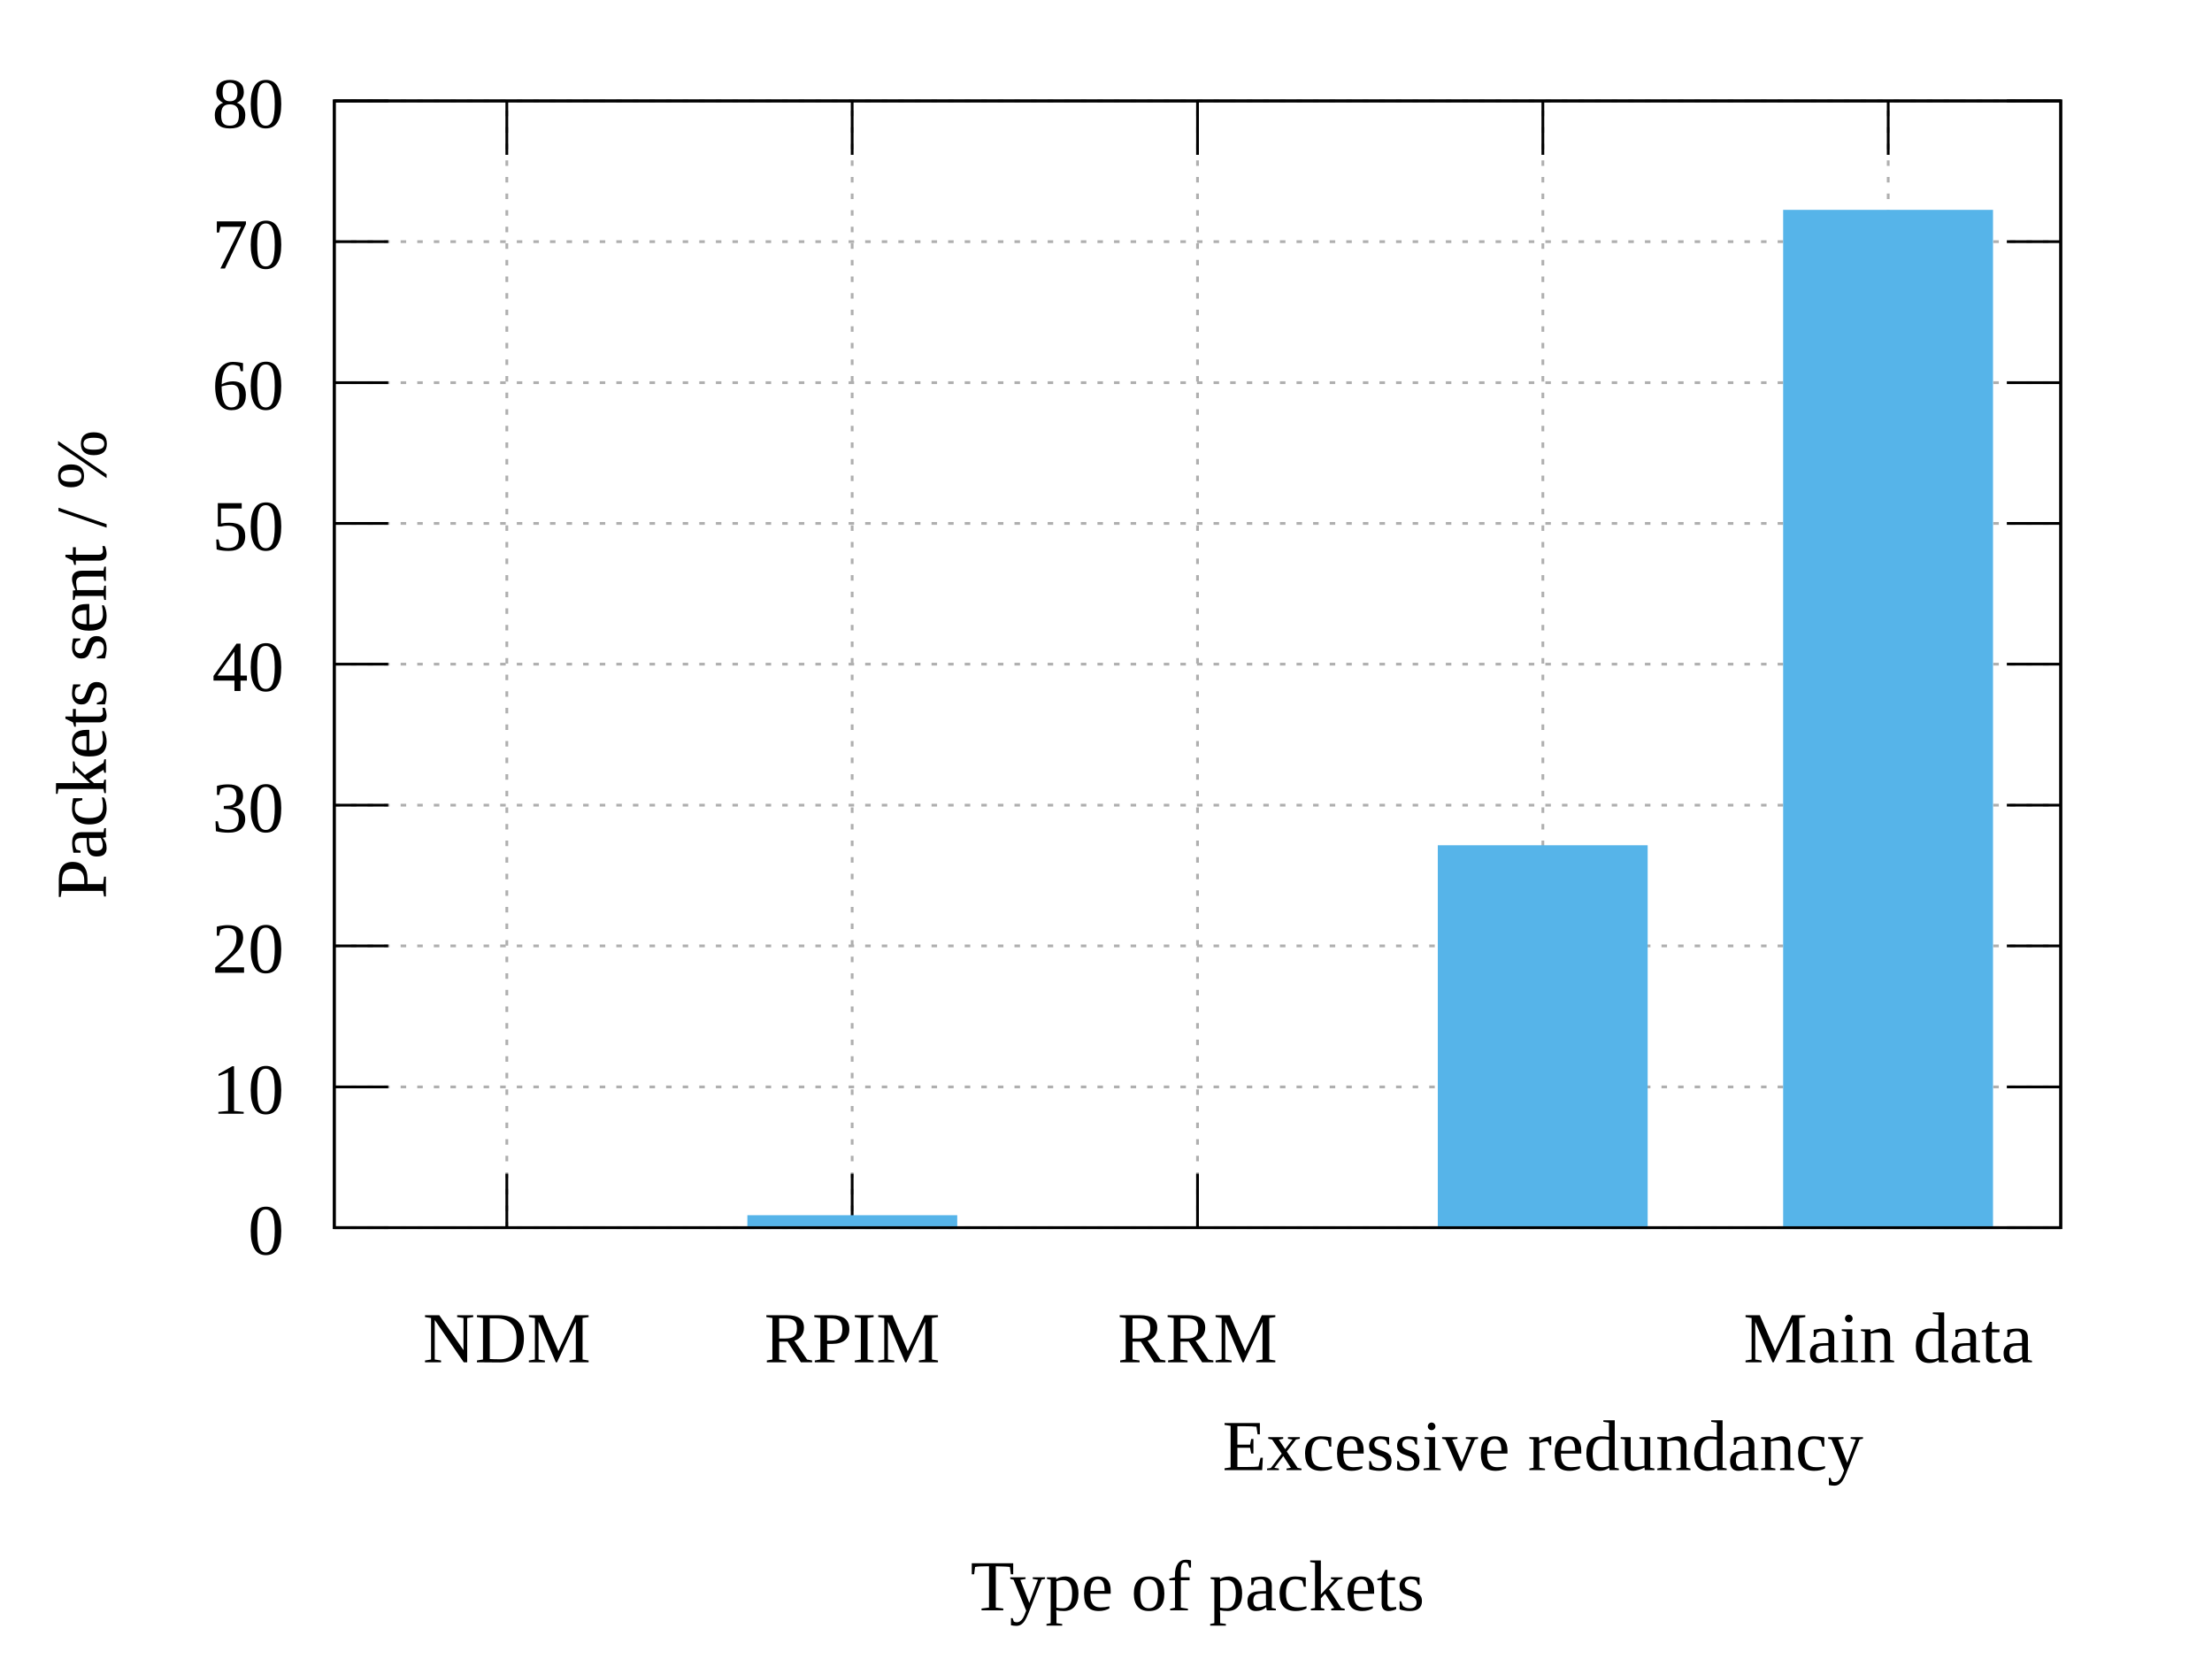
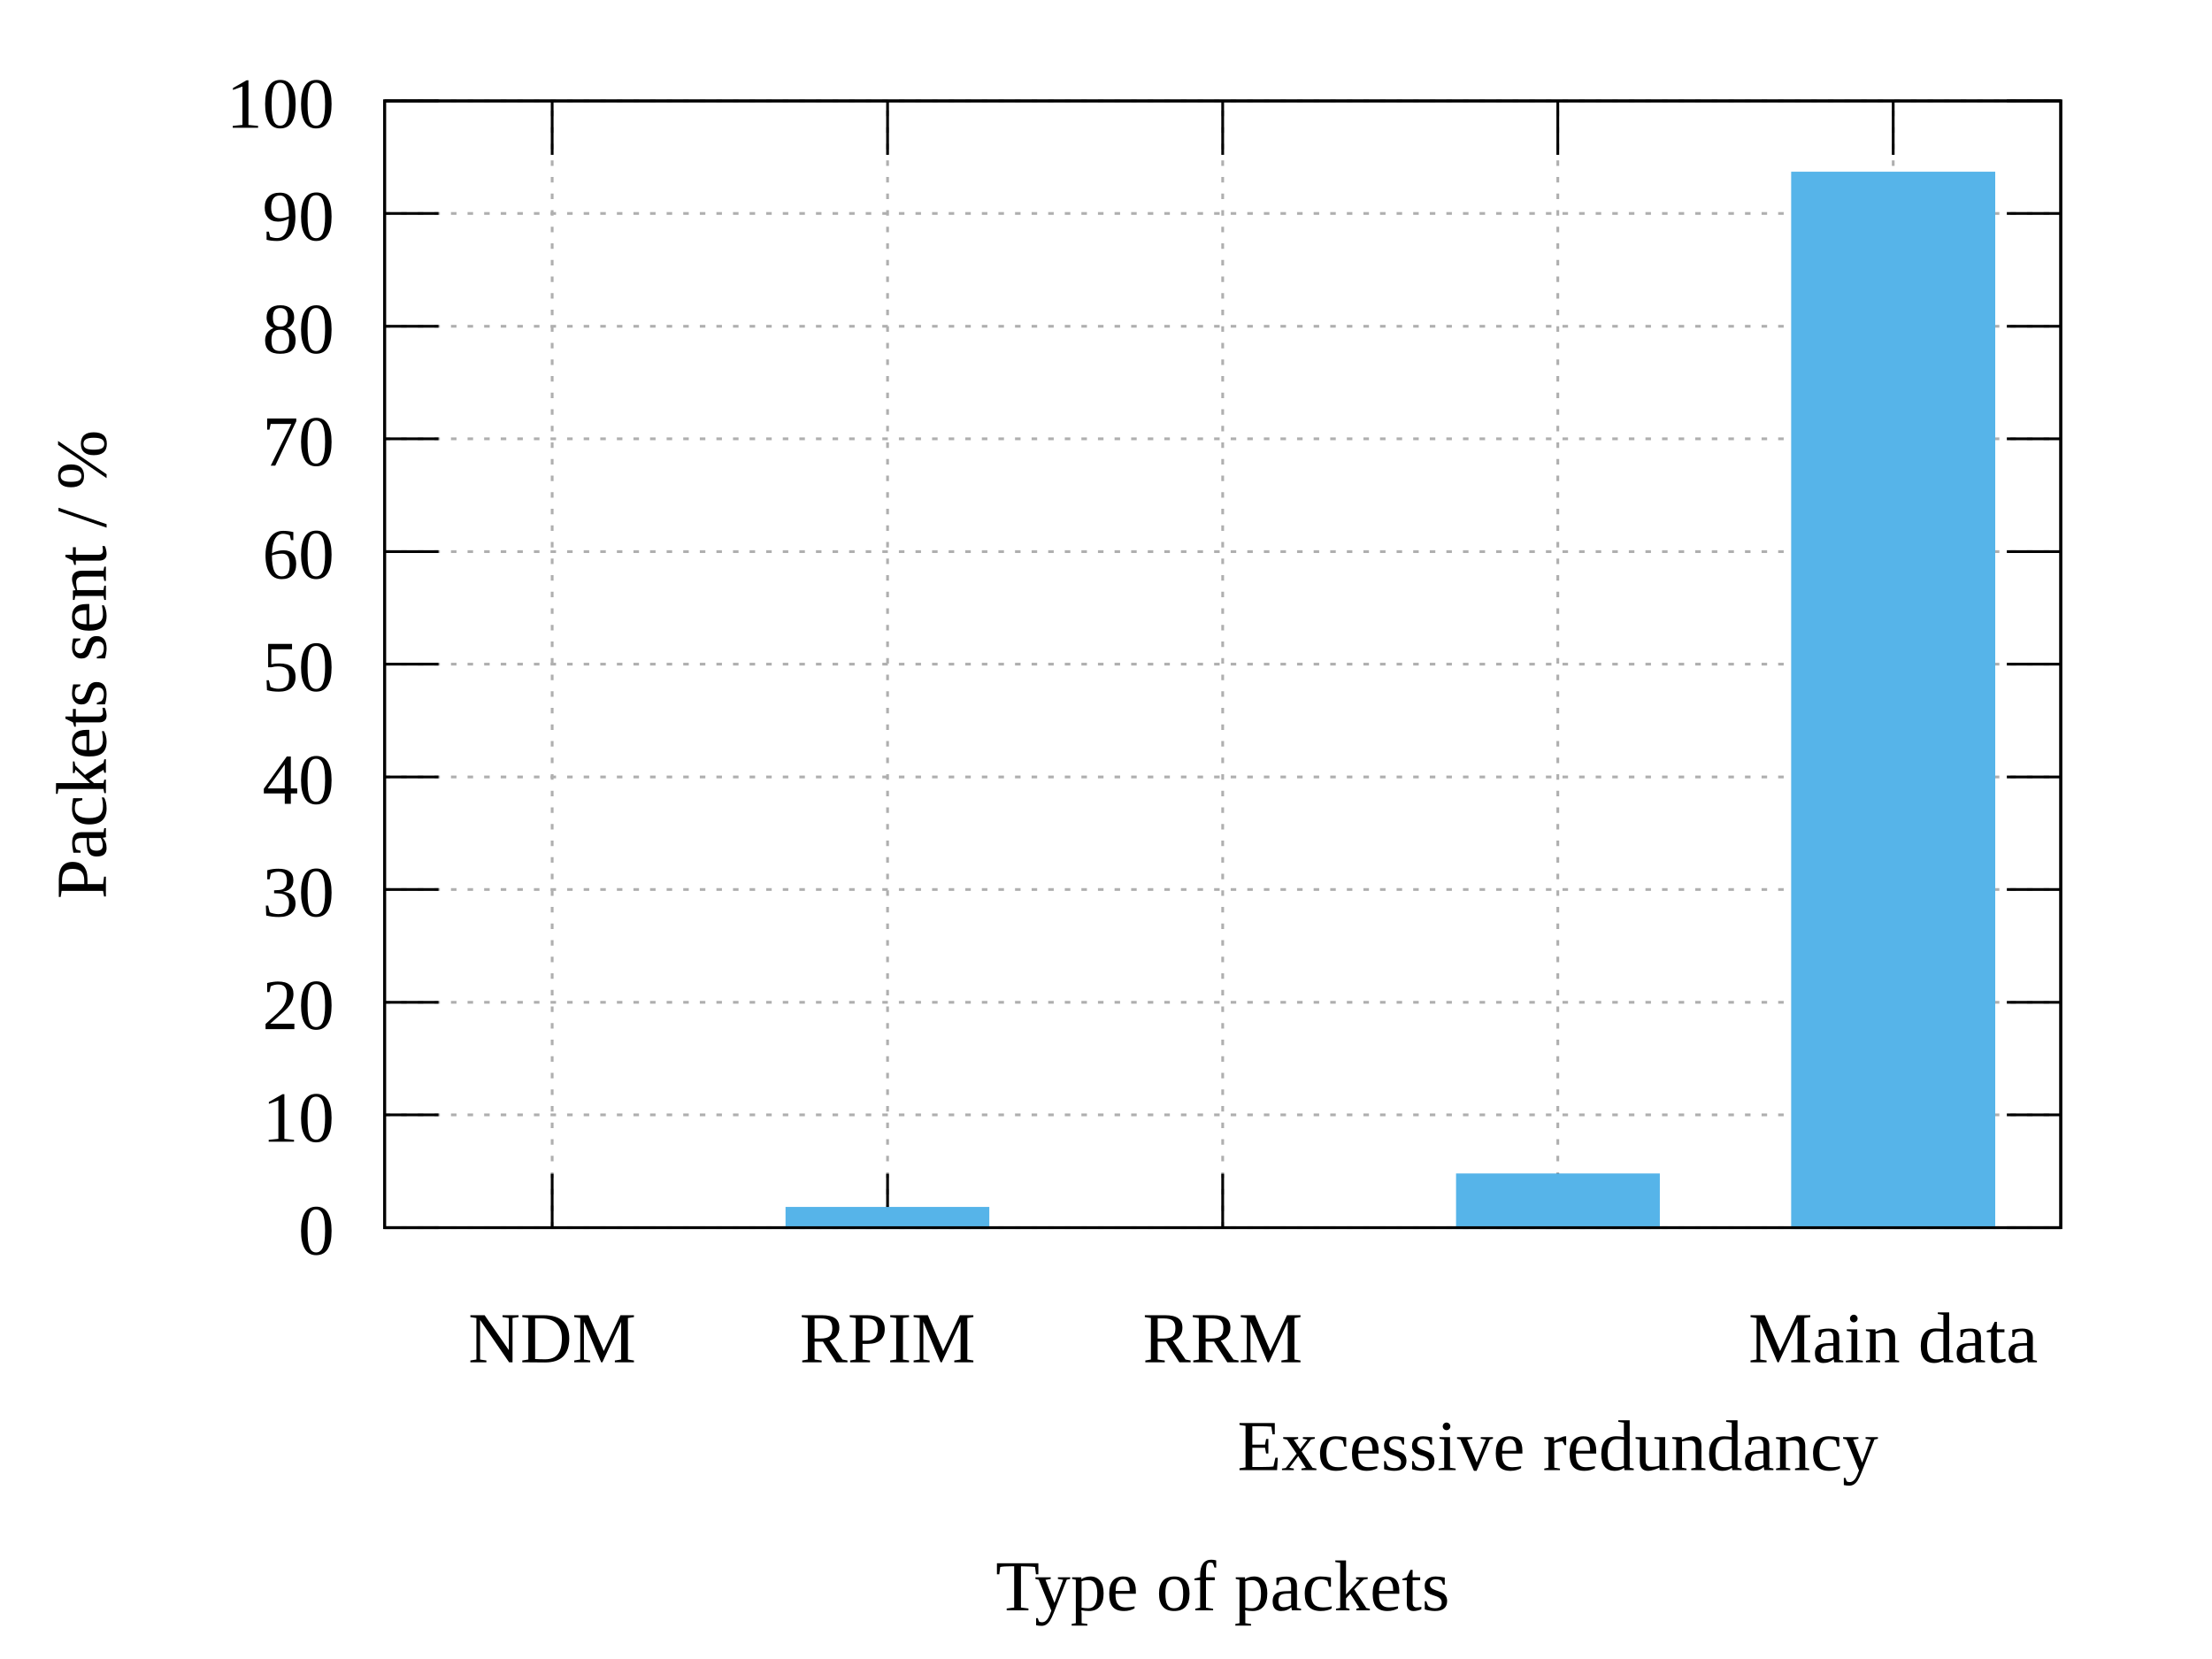
<svg xmlns="http://www.w3.org/2000/svg" xmlns:xlink="http://www.w3.org/1999/xlink" width="800" height="600" viewBox="0 0 800 600">
  <g id="gnuplot_canvas">
    <rect x="0" y="0" width="800" height="600" fill="none" />
    <defs>
      <circle id="gpDot" r="0.5" stroke-width="0.5" />
      <path id="gpPt0" stroke-width="0.103" stroke="currentColor" d="M-1,0 h2 M0,-1 v2" />
      <path id="gpPt1" stroke-width="0.103" stroke="currentColor" d="M-1,-1 L1,1 M1,-1 L-1,1" />
      <path id="gpPt2" stroke-width="0.103" stroke="currentColor" d="M-1,0 L1,0 M0,-1 L0,1 M-1,-1 L1,1 M-1,1 L1,-1" />
      <rect id="gpPt3" stroke-width="0.103" stroke="currentColor" x="-1" y="-1" width="2" height="2" />
      <rect id="gpPt4" stroke-width="0.103" stroke="currentColor" fill="currentColor" x="-1" y="-1" width="2" height="2" />
      <circle id="gpPt5" stroke-width="0.103" stroke="currentColor" cx="0" cy="0" r="1" />
      <use xlink:href="#gpPt5" id="gpPt6" fill="currentColor" stroke="none" />
      <path id="gpPt7" stroke-width="0.103" stroke="currentColor" d="M0,-1.33 L-1.33,0.67 L1.33,0.67 z" />
      <use xlink:href="#gpPt7" id="gpPt8" fill="currentColor" stroke="none" />
      <use xlink:href="#gpPt7" id="gpPt9" stroke="currentColor" transform="rotate(180)" />
      <use xlink:href="#gpPt9" id="gpPt10" fill="currentColor" stroke="none" />
      <use xlink:href="#gpPt3" id="gpPt11" stroke="currentColor" transform="rotate(45)" />
      <use xlink:href="#gpPt11" id="gpPt12" fill="currentColor" stroke="none" />
      <path id="gpPt13" stroke-width="0.103" stroke="currentColor" d="M0,1.330 L1.265,0.411 L0.782,-1.067 L-0.782,-1.076 L-1.265,0.411 z" />
      <use xlink:href="#gpPt13" id="gpPt14" fill="currentColor" stroke="none" />
      <filter id="textbox" filterUnits="objectBoundingBox" x="0" y="0" height="1" width="1">
        <feFlood flood-color="white" flood-opacity="1" result="bgnd" />
        <feComposite in="SourceGraphic" in2="bgnd" operator="atop" />
      </filter>
      <filter id="greybox" filterUnits="objectBoundingBox" x="0" y="0" height="1" width="1">
        <feFlood flood-color="lightgrey" flood-opacity="1" result="grey" />
        <feComposite in="SourceGraphic" in2="grey" operator="atop" />
      </filter>
    </defs>
    <g fill="none" color="white" stroke="currentColor" stroke-width="1.00" stroke-linecap="butt" stroke-linejoin="miter">
</g>
    <g fill="none" color="black" stroke="currentColor" stroke-width="1.00" stroke-linecap="butt" stroke-linejoin="miter">
</g>
    <g fill="none" color="gray" stroke="currentColor" stroke-width="1.00" stroke-linecap="butt" stroke-linejoin="miter">
-       <path stroke="rgb(175, 175, 175)" stroke-dasharray="2,4" class="gridline" d="M120.9,444.0 L745.3,444.0  " />
-     </g>
-     <g fill="none" color="black" stroke="currentColor" stroke-width="1.00" stroke-linecap="butt" stroke-linejoin="miter">
-       <path stroke="black" d="M120.9,444.0 L140.4,444.0 M745.3,444.0 L725.8,444.0  " />
-       <g transform="translate(102.7,453.7)" stroke="none" fill="black" font-family="Times New Roman" font-size="26.00" text-anchor="end">
+       <path stroke="rgb(175, 175, 175)" stroke-dasharray="2,4" class="gridline" d="M139.1,444.0 L745.3,444.0  " />
+     </g>
+     <g fill="none" color="black" stroke="currentColor" stroke-width="1.00" stroke-linecap="butt" stroke-linejoin="miter">
+       <path stroke="black" d="M139.1,444.0 L158.6,444.0 M745.3,444.0 L725.8,444.0  " />
+       <g transform="translate(120.9,453.7)" stroke="none" fill="black" font-family="Times New Roman" font-size="26.00" text-anchor="end">
        <text>
          <tspan font-family="Times New Roman">0</tspan>
        </text>
      </g>
    </g>
    <g fill="none" color="black" stroke="currentColor" stroke-width="1.00" stroke-linecap="butt" stroke-linejoin="miter">
</g>
    <g fill="none" color="gray" stroke="currentColor" stroke-width="1.00" stroke-linecap="butt" stroke-linejoin="miter">
-       <path stroke="rgb(175, 175, 175)" stroke-dasharray="2,4" class="gridline" d="M120.9,393.1 L745.3,393.1  " />
-     </g>
-     <g fill="none" color="black" stroke="currentColor" stroke-width="1.00" stroke-linecap="butt" stroke-linejoin="miter">
-       <path stroke="black" d="M120.9,393.1 L140.4,393.1 M745.3,393.1 L725.8,393.1  " />
-       <g transform="translate(102.7,402.8)" stroke="none" fill="black" font-family="Times New Roman" font-size="26.00" text-anchor="end">
+       <path stroke="rgb(175, 175, 175)" stroke-dasharray="2,4" class="gridline" d="M139.1,403.2 L745.3,403.2  " />
+     </g>
+     <g fill="none" color="black" stroke="currentColor" stroke-width="1.00" stroke-linecap="butt" stroke-linejoin="miter">
+       <path stroke="black" d="M139.1,403.2 L158.6,403.2 M745.3,403.2 L725.8,403.2  " />
+       <g transform="translate(120.9,412.9)" stroke="none" fill="black" font-family="Times New Roman" font-size="26.00" text-anchor="end">
        <text>
          <tspan font-family="Times New Roman">10</tspan>
        </text>
      </g>
    </g>
    <g fill="none" color="black" stroke="currentColor" stroke-width="1.00" stroke-linecap="butt" stroke-linejoin="miter">
</g>
    <g fill="none" color="gray" stroke="currentColor" stroke-width="1.00" stroke-linecap="butt" stroke-linejoin="miter">
-       <path stroke="rgb(175, 175, 175)" stroke-dasharray="2,4" class="gridline" d="M120.9,342.1 L745.3,342.1  " />
-     </g>
-     <g fill="none" color="black" stroke="currentColor" stroke-width="1.00" stroke-linecap="butt" stroke-linejoin="miter">
-       <path stroke="black" d="M120.9,342.1 L140.4,342.1 M745.3,342.1 L725.8,342.1  " />
-       <g transform="translate(102.7,351.8)" stroke="none" fill="black" font-family="Times New Roman" font-size="26.00" text-anchor="end">
+       <path stroke="rgb(175, 175, 175)" stroke-dasharray="2,4" class="gridline" d="M139.1,362.5 L745.3,362.5  " />
+     </g>
+     <g fill="none" color="black" stroke="currentColor" stroke-width="1.00" stroke-linecap="butt" stroke-linejoin="miter">
+       <path stroke="black" d="M139.1,362.5 L158.6,362.5 M745.3,362.5 L725.8,362.5  " />
+       <g transform="translate(120.9,372.2)" stroke="none" fill="black" font-family="Times New Roman" font-size="26.00" text-anchor="end">
        <text>
          <tspan font-family="Times New Roman">20</tspan>
        </text>
      </g>
    </g>
    <g fill="none" color="black" stroke="currentColor" stroke-width="1.00" stroke-linecap="butt" stroke-linejoin="miter">
</g>
    <g fill="none" color="gray" stroke="currentColor" stroke-width="1.00" stroke-linecap="butt" stroke-linejoin="miter">
-       <path stroke="rgb(175, 175, 175)" stroke-dasharray="2,4" class="gridline" d="M120.9,291.2 L745.3,291.2  " />
-     </g>
-     <g fill="none" color="black" stroke="currentColor" stroke-width="1.00" stroke-linecap="butt" stroke-linejoin="miter">
-       <path stroke="black" d="M120.9,291.2 L140.4,291.2 M745.3,291.2 L725.8,291.2  " />
-       <g transform="translate(102.7,300.9)" stroke="none" fill="black" font-family="Times New Roman" font-size="26.00" text-anchor="end">
+       <path stroke="rgb(175, 175, 175)" stroke-dasharray="2,4" class="gridline" d="M139.1,321.7 L745.3,321.7  " />
+     </g>
+     <g fill="none" color="black" stroke="currentColor" stroke-width="1.00" stroke-linecap="butt" stroke-linejoin="miter">
+       <path stroke="black" d="M139.1,321.7 L158.6,321.7 M745.3,321.7 L725.8,321.7  " />
+       <g transform="translate(120.9,331.4)" stroke="none" fill="black" font-family="Times New Roman" font-size="26.00" text-anchor="end">
        <text>
          <tspan font-family="Times New Roman">30</tspan>
        </text>
      </g>
    </g>
    <g fill="none" color="black" stroke="currentColor" stroke-width="1.00" stroke-linecap="butt" stroke-linejoin="miter">
</g>
    <g fill="none" color="gray" stroke="currentColor" stroke-width="1.00" stroke-linecap="butt" stroke-linejoin="miter">
-       <path stroke="rgb(175, 175, 175)" stroke-dasharray="2,4" class="gridline" d="M120.9,240.2 L745.3,240.2  " />
-     </g>
-     <g fill="none" color="black" stroke="currentColor" stroke-width="1.00" stroke-linecap="butt" stroke-linejoin="miter">
-       <path stroke="black" d="M120.9,240.2 L140.4,240.2 M745.3,240.2 L725.8,240.2  " />
-       <g transform="translate(102.7,249.9)" stroke="none" fill="black" font-family="Times New Roman" font-size="26.00" text-anchor="end">
+       <path stroke="rgb(175, 175, 175)" stroke-dasharray="2,4" class="gridline" d="M139.1,281.0 L745.3,281.0  " />
+     </g>
+     <g fill="none" color="black" stroke="currentColor" stroke-width="1.00" stroke-linecap="butt" stroke-linejoin="miter">
+       <path stroke="black" d="M139.1,281.0 L158.6,281.0 M745.3,281.0 L725.8,281.0  " />
+       <g transform="translate(120.9,290.7)" stroke="none" fill="black" font-family="Times New Roman" font-size="26.00" text-anchor="end">
        <text>
          <tspan font-family="Times New Roman">40</tspan>
        </text>
      </g>
    </g>
    <g fill="none" color="black" stroke="currentColor" stroke-width="1.00" stroke-linecap="butt" stroke-linejoin="miter">
</g>
    <g fill="none" color="gray" stroke="currentColor" stroke-width="1.00" stroke-linecap="butt" stroke-linejoin="miter">
-       <path stroke="rgb(175, 175, 175)" stroke-dasharray="2,4" class="gridline" d="M120.9,189.3 L745.3,189.3  " />
-     </g>
-     <g fill="none" color="black" stroke="currentColor" stroke-width="1.00" stroke-linecap="butt" stroke-linejoin="miter">
-       <path stroke="black" d="M120.9,189.3 L140.4,189.3 M745.3,189.3 L725.8,189.3  " />
-       <g transform="translate(102.7,199.0)" stroke="none" fill="black" font-family="Times New Roman" font-size="26.00" text-anchor="end">
+       <path stroke="rgb(175, 175, 175)" stroke-dasharray="2,4" class="gridline" d="M139.1,240.2 L745.3,240.2  " />
+     </g>
+     <g fill="none" color="black" stroke="currentColor" stroke-width="1.00" stroke-linecap="butt" stroke-linejoin="miter">
+       <path stroke="black" d="M139.1,240.2 L158.6,240.2 M745.3,240.2 L725.8,240.2  " />
+       <g transform="translate(120.9,249.9)" stroke="none" fill="black" font-family="Times New Roman" font-size="26.00" text-anchor="end">
        <text>
          <tspan font-family="Times New Roman">50</tspan>
        </text>
      </g>
    </g>
    <g fill="none" color="black" stroke="currentColor" stroke-width="1.00" stroke-linecap="butt" stroke-linejoin="miter">
</g>
    <g fill="none" color="gray" stroke="currentColor" stroke-width="1.00" stroke-linecap="butt" stroke-linejoin="miter">
-       <path stroke="rgb(175, 175, 175)" stroke-dasharray="2,4" class="gridline" d="M120.9,138.4 L745.3,138.4  " />
-     </g>
-     <g fill="none" color="black" stroke="currentColor" stroke-width="1.00" stroke-linecap="butt" stroke-linejoin="miter">
-       <path stroke="black" d="M120.9,138.4 L140.4,138.4 M745.3,138.4 L725.8,138.4  " />
-       <g transform="translate(102.7,148.1)" stroke="none" fill="black" font-family="Times New Roman" font-size="26.00" text-anchor="end">
+       <path stroke="rgb(175, 175, 175)" stroke-dasharray="2,4" class="gridline" d="M139.1,199.5 L745.3,199.5  " />
+     </g>
+     <g fill="none" color="black" stroke="currentColor" stroke-width="1.00" stroke-linecap="butt" stroke-linejoin="miter">
+       <path stroke="black" d="M139.1,199.5 L158.6,199.5 M745.3,199.5 L725.8,199.5  " />
+       <g transform="translate(120.9,209.2)" stroke="none" fill="black" font-family="Times New Roman" font-size="26.00" text-anchor="end">
        <text>
          <tspan font-family="Times New Roman">60</tspan>
        </text>
      </g>
    </g>
    <g fill="none" color="black" stroke="currentColor" stroke-width="1.00" stroke-linecap="butt" stroke-linejoin="miter">
</g>
    <g fill="none" color="gray" stroke="currentColor" stroke-width="1.00" stroke-linecap="butt" stroke-linejoin="miter">
-       <path stroke="rgb(175, 175, 175)" stroke-dasharray="2,4" class="gridline" d="M120.9,87.4 L745.3,87.4  " />
-     </g>
-     <g fill="none" color="black" stroke="currentColor" stroke-width="1.00" stroke-linecap="butt" stroke-linejoin="miter">
-       <path stroke="black" d="M120.9,87.4 L140.4,87.4 M745.3,87.4 L725.8,87.4  " />
-       <g transform="translate(102.7,97.1)" stroke="none" fill="black" font-family="Times New Roman" font-size="26.00" text-anchor="end">
+       <path stroke="rgb(175, 175, 175)" stroke-dasharray="2,4" class="gridline" d="M139.1,158.7 L745.3,158.7  " />
+     </g>
+     <g fill="none" color="black" stroke="currentColor" stroke-width="1.00" stroke-linecap="butt" stroke-linejoin="miter">
+       <path stroke="black" d="M139.1,158.7 L158.6,158.7 M745.3,158.7 L725.8,158.7  " />
+       <g transform="translate(120.9,168.4)" stroke="none" fill="black" font-family="Times New Roman" font-size="26.00" text-anchor="end">
        <text>
          <tspan font-family="Times New Roman">70</tspan>
        </text>
      </g>
    </g>
    <g fill="none" color="black" stroke="currentColor" stroke-width="1.00" stroke-linecap="butt" stroke-linejoin="miter">
</g>
    <g fill="none" color="gray" stroke="currentColor" stroke-width="1.00" stroke-linecap="butt" stroke-linejoin="miter">
-       <path stroke="rgb(175, 175, 175)" stroke-dasharray="2,4" class="gridline" d="M120.9,36.5 L745.3,36.5  " />
-     </g>
-     <g fill="none" color="black" stroke="currentColor" stroke-width="1.00" stroke-linecap="butt" stroke-linejoin="miter">
-       <path stroke="black" d="M120.9,36.5 L140.4,36.5 M745.3,36.5 L725.8,36.5  " />
-       <g transform="translate(102.7,46.2)" stroke="none" fill="black" font-family="Times New Roman" font-size="26.00" text-anchor="end">
+       <path stroke="rgb(175, 175, 175)" stroke-dasharray="2,4" class="gridline" d="M139.1,118.0 L745.3,118.0  " />
+     </g>
+     <g fill="none" color="black" stroke="currentColor" stroke-width="1.00" stroke-linecap="butt" stroke-linejoin="miter">
+       <path stroke="black" d="M139.1,118.0 L158.6,118.0 M745.3,118.0 L725.8,118.0  " />
+       <g transform="translate(120.9,127.7)" stroke="none" fill="black" font-family="Times New Roman" font-size="26.00" text-anchor="end">
        <text>
          <tspan font-family="Times New Roman">80</tspan>
        </text>
      </g>
    </g>
    <g fill="none" color="black" stroke="currentColor" stroke-width="1.00" stroke-linecap="butt" stroke-linejoin="miter">
</g>
    <g fill="none" color="gray" stroke="currentColor" stroke-width="1.00" stroke-linecap="butt" stroke-linejoin="miter">
-       <path stroke="rgb(175, 175, 175)" stroke-dasharray="2,4" class="gridline" d="M183.3,444.0 L183.3,36.5  " />
-     </g>
-     <g fill="none" color="black" stroke="currentColor" stroke-width="1.00" stroke-linecap="butt" stroke-linejoin="miter">
-       <path stroke="black" d="M183.3,444.0 L183.3,424.5 M183.3,36.5 L183.3,56.0  " />
-       <g transform="translate(183.3,492.7)" stroke="none" fill="black" font-family="Times New Roman" font-size="26.00" text-anchor="middle">
+       <path stroke="rgb(175, 175, 175)" stroke-dasharray="2,4" class="gridline" d="M139.1,77.2 L745.3,77.2  " />
+     </g>
+     <g fill="none" color="black" stroke="currentColor" stroke-width="1.00" stroke-linecap="butt" stroke-linejoin="miter">
+       <path stroke="black" d="M139.1,77.2 L158.6,77.2 M745.3,77.2 L725.8,77.2  " />
+       <g transform="translate(120.9,86.9)" stroke="none" fill="black" font-family="Times New Roman" font-size="26.00" text-anchor="end">
+         <text>
+           <tspan font-family="Times New Roman">90</tspan>
+         </text>
+       </g>
+     </g>
+     <g fill="none" color="black" stroke="currentColor" stroke-width="1.00" stroke-linecap="butt" stroke-linejoin="miter">
+ </g>
+     <g fill="none" color="gray" stroke="currentColor" stroke-width="1.00" stroke-linecap="butt" stroke-linejoin="miter">
+       <path stroke="rgb(175, 175, 175)" stroke-dasharray="2,4" class="gridline" d="M139.1,36.5 L745.3,36.5  " />
+     </g>
+     <g fill="none" color="black" stroke="currentColor" stroke-width="1.00" stroke-linecap="butt" stroke-linejoin="miter">
+       <path stroke="black" d="M139.1,36.5 L158.6,36.5 M745.3,36.5 L725.8,36.5  " />
+       <g transform="translate(120.9,46.2)" stroke="none" fill="black" font-family="Times New Roman" font-size="26.00" text-anchor="end">
+         <text>
+           <tspan font-family="Times New Roman">100</tspan>
+         </text>
+       </g>
+     </g>
+     <g fill="none" color="black" stroke="currentColor" stroke-width="1.00" stroke-linecap="butt" stroke-linejoin="miter">
+ </g>
+     <g fill="none" color="gray" stroke="currentColor" stroke-width="1.00" stroke-linecap="butt" stroke-linejoin="miter">
+       <path stroke="rgb(175, 175, 175)" stroke-dasharray="2,4" class="gridline" d="M199.7,444.0 L199.7,36.5  " />
+     </g>
+     <g fill="none" color="black" stroke="currentColor" stroke-width="1.00" stroke-linecap="butt" stroke-linejoin="miter">
+       <path stroke="black" d="M199.7,444.0 L199.7,424.5 M199.7,36.5 L199.7,56.0  " />
+       <g transform="translate(199.7,492.7)" stroke="none" fill="black" font-family="Times New Roman" font-size="26.00" text-anchor="middle">
        <text>
          <tspan font-family="Times New Roman">NDM</tspan>
        </text>
      </g>
    </g>
    <g fill="none" color="black" stroke="currentColor" stroke-width="1.00" stroke-linecap="butt" stroke-linejoin="miter">
</g>
    <g fill="none" color="gray" stroke="currentColor" stroke-width="1.00" stroke-linecap="butt" stroke-linejoin="miter">
-       <path stroke="rgb(175, 175, 175)" stroke-dasharray="2,4" class="gridline" d="M308.2,444.0 L308.2,36.5  " />
-     </g>
-     <g fill="none" color="black" stroke="currentColor" stroke-width="1.00" stroke-linecap="butt" stroke-linejoin="miter">
-       <path stroke="black" d="M308.2,444.0 L308.2,424.5 M308.2,36.5 L308.2,56.0  " />
-       <g transform="translate(308.2,492.7)" stroke="none" fill="black" font-family="Times New Roman" font-size="26.00" text-anchor="middle">
+       <path stroke="rgb(175, 175, 175)" stroke-dasharray="2,4" class="gridline" d="M321.0,444.0 L321.0,36.5  " />
+     </g>
+     <g fill="none" color="black" stroke="currentColor" stroke-width="1.00" stroke-linecap="butt" stroke-linejoin="miter">
+       <path stroke="black" d="M321.0,444.0 L321.0,424.5 M321.0,36.5 L321.0,56.0  " />
+       <g transform="translate(321.0,492.7)" stroke="none" fill="black" font-family="Times New Roman" font-size="26.00" text-anchor="middle">
        <text>
          <tspan font-family="Times New Roman">RPIM</tspan>
        </text>
      </g>
    </g>
    <g fill="none" color="black" stroke="currentColor" stroke-width="1.00" stroke-linecap="butt" stroke-linejoin="miter">
</g>
    <g fill="none" color="gray" stroke="currentColor" stroke-width="1.00" stroke-linecap="butt" stroke-linejoin="miter">
-       <path stroke="rgb(175, 175, 175)" stroke-dasharray="2,4" class="gridline" d="M433.1,444.0 L433.1,36.5  " />
-     </g>
-     <g fill="none" color="black" stroke="currentColor" stroke-width="1.00" stroke-linecap="butt" stroke-linejoin="miter">
-       <path stroke="black" d="M433.1,444.0 L433.1,424.5 M433.1,36.5 L433.1,56.0  " />
-       <g transform="translate(433.1,492.7)" stroke="none" fill="black" font-family="Times New Roman" font-size="26.00" text-anchor="middle">
+       <path stroke="rgb(175, 175, 175)" stroke-dasharray="2,4" class="gridline" d="M442.2,444.0 L442.2,36.5  " />
+     </g>
+     <g fill="none" color="black" stroke="currentColor" stroke-width="1.00" stroke-linecap="butt" stroke-linejoin="miter">
+       <path stroke="black" d="M442.2,444.0 L442.2,424.5 M442.2,36.5 L442.2,56.0  " />
+       <g transform="translate(442.2,492.7)" stroke="none" fill="black" font-family="Times New Roman" font-size="26.00" text-anchor="middle">
        <text>
          <tspan font-family="Times New Roman">RRM</tspan>
        </text>
      </g>
    </g>
    <g fill="none" color="black" stroke="currentColor" stroke-width="1.00" stroke-linecap="butt" stroke-linejoin="miter">
</g>
    <g fill="none" color="gray" stroke="currentColor" stroke-width="1.00" stroke-linecap="butt" stroke-linejoin="miter">
-       <path stroke="rgb(175, 175, 175)" stroke-dasharray="2,4" class="gridline" d="M558.0,444.0 L558.0,36.5  " />
-     </g>
-     <g fill="none" color="black" stroke="currentColor" stroke-width="1.00" stroke-linecap="butt" stroke-linejoin="miter">
-       <path stroke="black" d="M558.0,444.0 L558.0,424.5 M558.0,36.5 L558.0,56.0  " />
-       <g transform="translate(558.0,492.7)" stroke="none" fill="black" font-family="Times New Roman" font-size="26.00" text-anchor="middle">
+       <path stroke="rgb(175, 175, 175)" stroke-dasharray="2,4" class="gridline" d="M563.4,444.0 L563.4,36.5  " />
+     </g>
+     <g fill="none" color="black" stroke="currentColor" stroke-width="1.00" stroke-linecap="butt" stroke-linejoin="miter">
+       <path stroke="black" d="M563.4,444.0 L563.4,424.5 M563.4,36.5 L563.4,56.0  " />
+       <g transform="translate(563.4,492.7)" stroke="none" fill="black" font-family="Times New Roman" font-size="26.00" text-anchor="middle">
        <text />
      </g>
-       <g transform="translate(558.0,531.7)" stroke="none" fill="black" font-family="Times New Roman" font-size="26.00" text-anchor="middle">
+       <g transform="translate(563.4,531.7)" stroke="none" fill="black" font-family="Times New Roman" font-size="26.00" text-anchor="middle">
        <text>
          <tspan font-family="Times New Roman">Excessive redundancy</tspan>
        </text>
      </g>
    </g>
    <g fill="none" color="black" stroke="currentColor" stroke-width="1.00" stroke-linecap="butt" stroke-linejoin="miter">
</g>
    <g fill="none" color="gray" stroke="currentColor" stroke-width="1.00" stroke-linecap="butt" stroke-linejoin="miter">
-       <path stroke="rgb(175, 175, 175)" stroke-dasharray="2,4" class="gridline" d="M682.9,444.0 L682.9,56.0 L682.9,36.5  " />
-     </g>
-     <g fill="none" color="black" stroke="currentColor" stroke-width="1.00" stroke-linecap="butt" stroke-linejoin="miter">
-       <path stroke="black" d="M682.9,444.0 L682.9,424.5 M682.9,36.5 L682.9,56.0  " />
-       <g transform="translate(682.9,492.7)" stroke="none" fill="black" font-family="Times New Roman" font-size="26.00" text-anchor="middle">
+       <path stroke="rgb(175, 175, 175)" stroke-dasharray="2,4" class="gridline" d="M684.7,444.0 L684.7,56.0 L684.7,36.5  " />
+     </g>
+     <g fill="none" color="black" stroke="currentColor" stroke-width="1.00" stroke-linecap="butt" stroke-linejoin="miter">
+       <path stroke="black" d="M684.7,444.0 L684.7,424.5 M684.7,36.5 L684.7,56.0  " />
+       <g transform="translate(684.7,492.7)" stroke="none" fill="black" font-family="Times New Roman" font-size="26.00" text-anchor="middle">
        <text>
          <tspan font-family="Times New Roman">Main data</tspan>
        </text>
      </g>
    </g>
    <g fill="none" color="black" stroke="currentColor" stroke-width="1.00" stroke-linecap="butt" stroke-linejoin="miter">
</g>
    <g fill="none" color="black" stroke="currentColor" stroke-width="1.00" stroke-linecap="butt" stroke-linejoin="miter">
-       <path stroke="black" d="M120.9,36.5 L120.9,444.0 L745.3,444.0 L745.3,36.5 L120.9,36.5 Z  " />
+       <path stroke="black" d="M139.1,36.5 L139.1,444.0 L745.3,444.0 L745.3,36.5 L139.1,36.5 Z  " />
    </g>
    <g fill="none" color="black" stroke="currentColor" stroke-width="1.00" stroke-linecap="butt" stroke-linejoin="miter">
      <g transform="translate(38.3,240.3) rotate(270)" stroke="none" fill="black" font-family="Times New Roman" font-size="26.00" text-anchor="middle">
        <text>
          <tspan font-family="Times New Roman">Packets sent / %</tspan>
        </text>
      </g>
    </g>
    <g fill="none" color="black" stroke="currentColor" stroke-width="1.00" stroke-linecap="butt" stroke-linejoin="miter">
-       <g transform="translate(433.1,582.4)" stroke="none" fill="black" font-family="Times New Roman" font-size="26.00" text-anchor="middle">
+       <g transform="translate(442.2,582.4)" stroke="none" fill="black" font-family="Times New Roman" font-size="26.00" text-anchor="middle">
        <text>
          <tspan font-family="Times New Roman">Type of packets</tspan>
        </text>
      </g>
    </g>
    <g fill="none" color="black" stroke="currentColor" stroke-width="1.00" stroke-linecap="butt" stroke-linejoin="miter">
</g>
    <g id="gnuplot_plot_1">
      <g fill="none" color="black" stroke="currentColor" stroke-width="1.00" stroke-linecap="butt" stroke-linejoin="miter">
        <g stroke="none" shape-rendering="crispEdges">
-           <polygon fill="rgb( 86, 180, 233)" points="270.8,444.0 345.8,444.0 345.8,439.9 270.8,439.9 " />
+           <polygon fill="rgb( 86, 180, 233)" points="284.6,444.0 357.4,444.0 357.4,436.9 284.6,436.9 " />
        </g>
-         <path stroke="rgb( 86, 180, 233)" d="M270.8,444.0 L270.8,440.0 L345.7,440.0 L345.7,444.0 L270.8,444.0 Z  " />
+         <path stroke="rgb( 86, 180, 233)" d="M284.6,444.0 L284.6,437.0 L357.3,437.0 L357.3,444.0 L284.6,444.0 Z  " />
        <g stroke="none" shape-rendering="crispEdges">
-           <polygon fill="rgb( 86, 180, 233)" points="520.5,444.0 595.5,444.0 595.5,306.1 520.5,306.1 " />
+           <polygon fill="rgb( 86, 180, 233)" points="527.1,444.0 599.9,444.0 599.9,424.8 527.1,424.8 " />
        </g>
-         <path stroke="rgb( 86, 180, 233)" d="M520.5,444.0 L520.5,306.2 L595.4,306.2 L595.4,444.0 L520.5,444.0 Z  " />
+         <path stroke="rgb( 86, 180, 233)" d="M527.1,444.0 L527.1,424.9 L599.8,424.9 L599.8,444.0 L527.1,444.0 Z  " />
        <g stroke="none" shape-rendering="crispEdges">
-           <polygon fill="rgb( 86, 180, 233)" points="645.4,444.0 720.4,444.0 720.4,76.3 645.4,76.3 " />
+           <polygon fill="rgb( 86, 180, 233)" points="648.3,444.0 721.2,444.0 721.2,62.5 648.3,62.5 " />
        </g>
-         <path stroke="rgb( 86, 180, 233)" d="M645.4,444.0 L645.4,76.4 L720.3,76.4 L720.3,444.0 L645.4,444.0 Z  " />
+         <path stroke="rgb( 86, 180, 233)" d="M648.3,444.0 L648.3,62.6 L721.1,62.6 L721.1,444.0 L648.3,444.0 Z  " />
      </g>
    </g>
    <g fill="none" color="white" stroke="rgb( 86, 180, 233)" stroke-width="2.00" stroke-linecap="butt" stroke-linejoin="miter">
</g>
    <g fill="none" color="black" stroke="currentColor" stroke-width="2.00" stroke-linecap="butt" stroke-linejoin="miter">
</g>
    <g fill="none" color="black" stroke="black" stroke-width="1.00" stroke-linecap="butt" stroke-linejoin="miter">
</g>
    <g fill="none" color="black" stroke="currentColor" stroke-width="1.00" stroke-linecap="butt" stroke-linejoin="miter">
-       <path stroke="black" d="M120.9,36.5 L120.9,444.0 L745.3,444.0 L745.3,36.5 L120.9,36.5 Z  " />
+       <path stroke="black" d="M139.1,36.5 L139.1,444.0 L745.3,444.0 L745.3,36.5 L139.1,36.5 Z  " />
    </g>
    <g fill="none" color="black" stroke="currentColor" stroke-width="1.00" stroke-linecap="butt" stroke-linejoin="miter">
</g>
  </g>
</svg>
